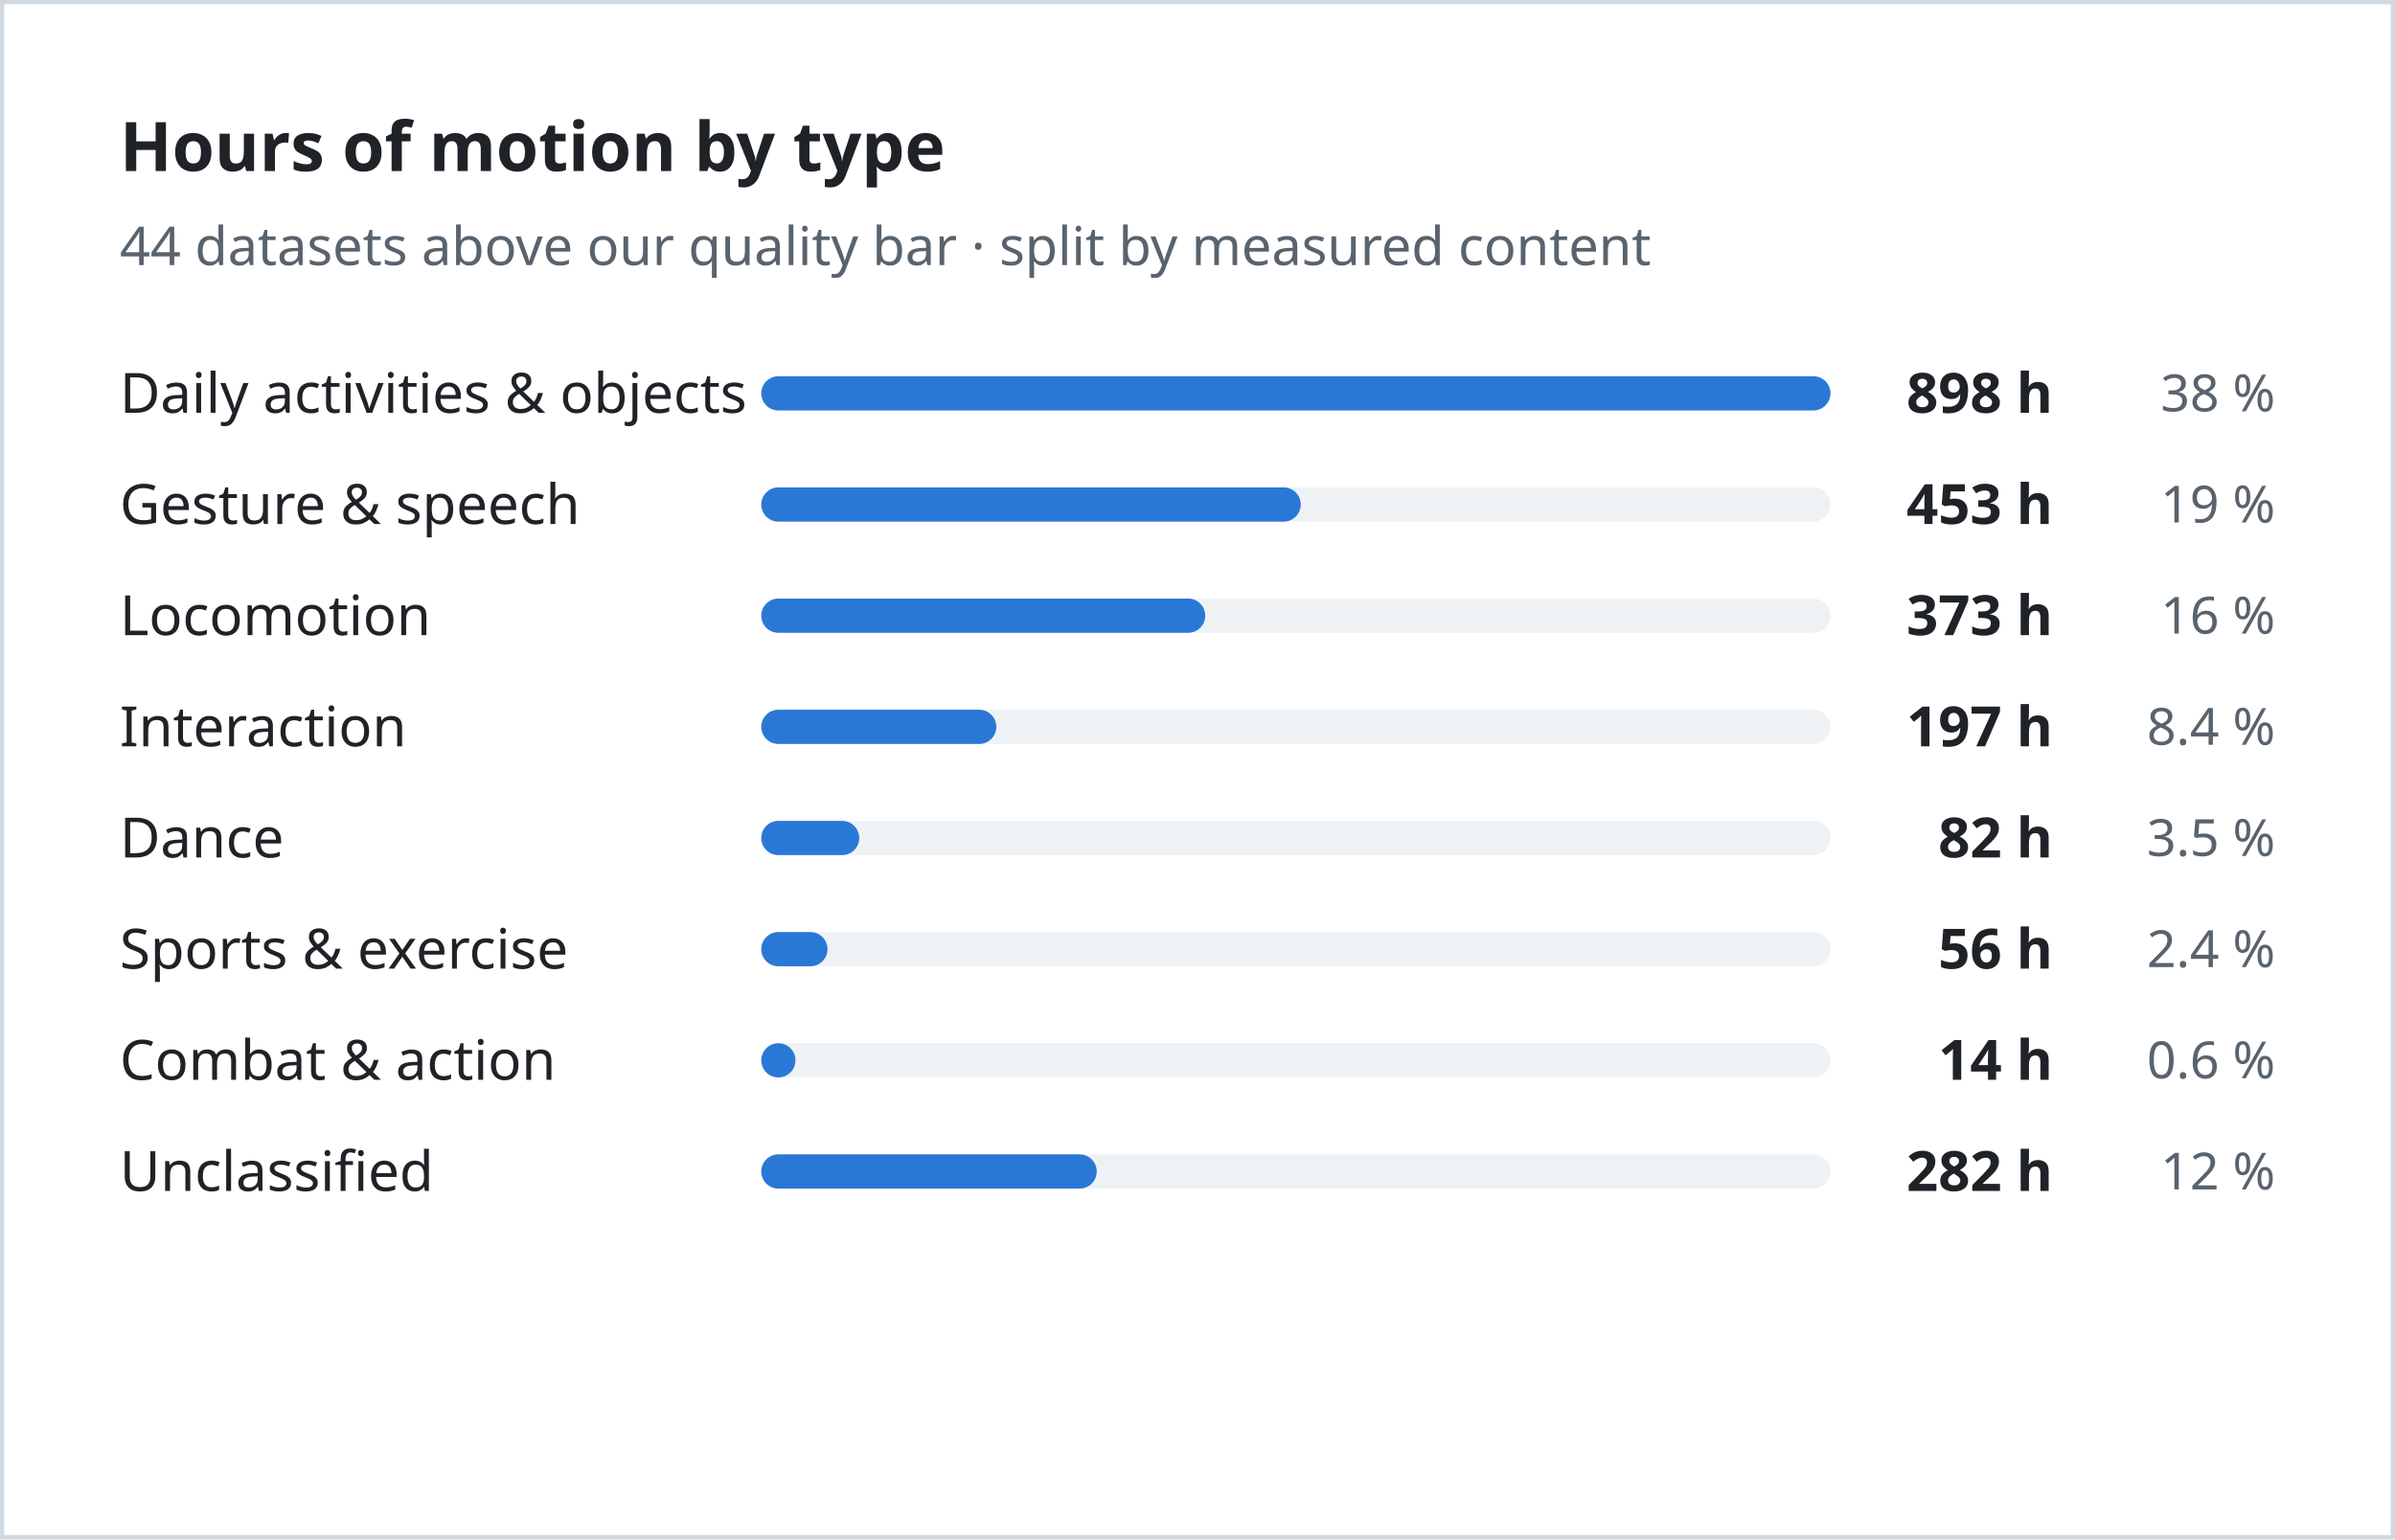
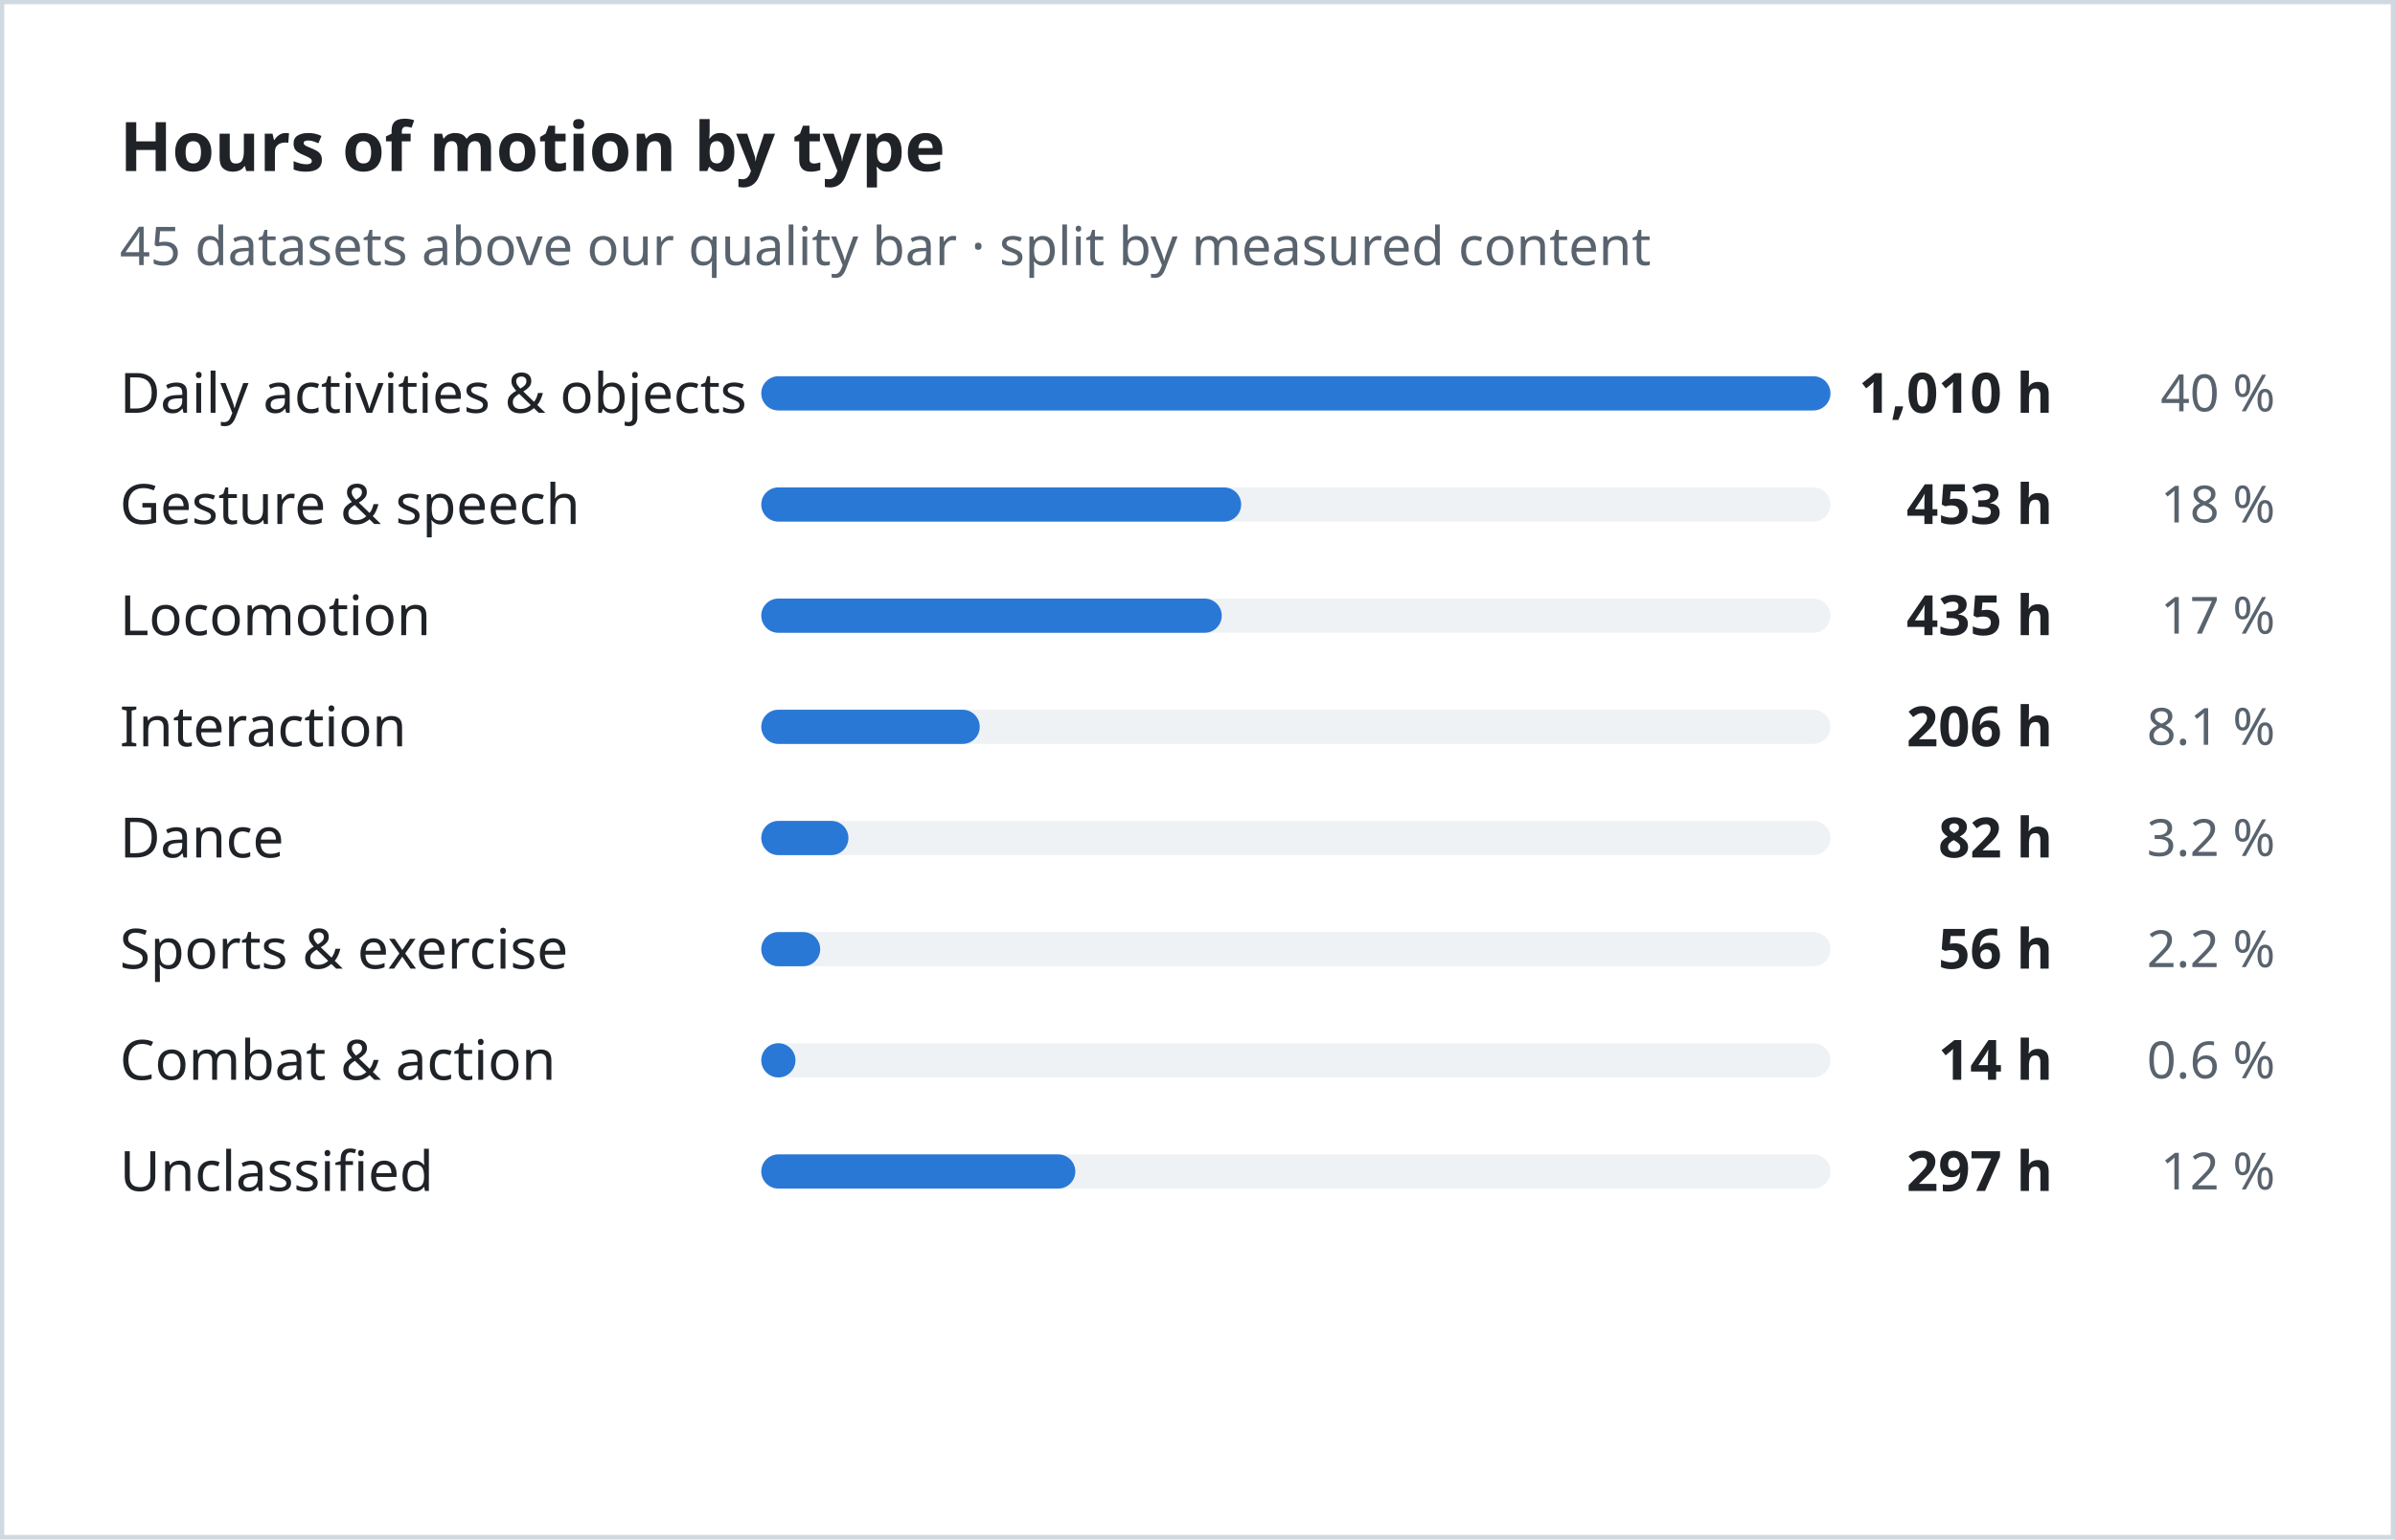
<svg xmlns="http://www.w3.org/2000/svg" width="560" height="360" viewBox="0 0 560 360" role="img" aria-label="Hours of motion by type" font-family="-apple-system, BlinkMacSystemFont, 'Segoe UI', 'Noto Sans', Helvetica, Arial, sans-serif">
  <rect x="0.5" y="0.5" width="559" height="359" fill="#ffffff" stroke="#d1d9e0" />
  <text x="28" y="40" font-size="16" font-weight="600" fill="#1f2328">Hours of motion by type</text>
-   <text x="28" y="62" font-size="12.5" fill="#59636e">44 datasets above our quality bar · split by measured content</text>
+   <text x="28" y="62" font-size="12.5" fill="#59636e">45 datasets above our quality bar · split by measured content</text>
  <text x="28" y="92.0" dy="0.35em" font-size="13" fill="#1f2328">Daily activities &amp; objects</text>
  <rect x="178" y="88.0" width="250" height="8" rx="4.0" fill="#eff2f5" />
  <rect x="178" y="88.0" width="250.00" height="8" rx="4.0" fill="#2a78d6" />
-   <text x="480" y="92.0" dy="0.35em" text-anchor="end" font-size="13" font-weight="600" fill="#1f2328">898 h</text>
-   <text x="532" y="92.0" dy="0.35em" text-anchor="end" font-size="12" fill="#59636e">38 %</text>
+   <text x="480" y="92.0" dy="0.35em" text-anchor="end" font-size="13" font-weight="600" fill="#1f2328">1,010 h</text>
+   <text x="532" y="92.0" dy="0.35em" text-anchor="end" font-size="12" fill="#59636e">40 %</text>
  <text x="28" y="118.0" dy="0.35em" font-size="13" fill="#1f2328">Gesture &amp; speech</text>
  <rect x="178" y="114.0" width="250" height="8" rx="4.0" fill="#eff2f5" />
-   <rect x="178" y="114.0" width="126.15" height="8" rx="4.0" fill="#2a78d6" />
+   <rect x="178" y="114.0" width="112.21" height="8" rx="4.0" fill="#2a78d6" />
  <text x="480" y="118.0" dy="0.35em" text-anchor="end" font-size="13" font-weight="600" fill="#1f2328">453 h</text>
-   <text x="532" y="118.0" dy="0.35em" text-anchor="end" font-size="12" fill="#59636e">19 %</text>
+   <text x="532" y="118.0" dy="0.35em" text-anchor="end" font-size="12" fill="#59636e">18 %</text>
  <text x="28" y="144.0" dy="0.35em" font-size="13" fill="#1f2328">Locomotion</text>
  <rect x="178" y="140.0" width="250" height="8" rx="4.0" fill="#eff2f5" />
-   <rect x="178" y="140.0" width="103.81" height="8" rx="4.0" fill="#2a78d6" />
-   <text x="480" y="144.0" dy="0.35em" text-anchor="end" font-size="13" font-weight="600" fill="#1f2328">373 h</text>
-   <text x="532" y="144.0" dy="0.35em" text-anchor="end" font-size="12" fill="#59636e">16 %</text>
+   <rect x="178" y="140.0" width="107.67" height="8" rx="4.0" fill="#2a78d6" />
+   <text x="480" y="144.0" dy="0.35em" text-anchor="end" font-size="13" font-weight="600" fill="#1f2328">435 h</text>
+   <text x="532" y="144.0" dy="0.35em" text-anchor="end" font-size="12" fill="#59636e">17 %</text>
  <text x="28" y="170.0" dy="0.35em" font-size="13" fill="#1f2328">Interaction</text>
  <rect x="178" y="166.0" width="250" height="8" rx="4.0" fill="#eff2f5" />
-   <rect x="178" y="166.0" width="54.96" height="8" rx="4.0" fill="#2a78d6" />
-   <text x="480" y="170.0" dy="0.35em" text-anchor="end" font-size="13" font-weight="600" fill="#1f2328">197 h</text>
-   <text x="532" y="170.0" dy="0.35em" text-anchor="end" font-size="12" fill="#59636e">8.4 %</text>
+   <rect x="178" y="166.0" width="51.08" height="8" rx="4.0" fill="#2a78d6" />
+   <text x="480" y="170.0" dy="0.35em" text-anchor="end" font-size="13" font-weight="600" fill="#1f2328">206 h</text>
+   <text x="532" y="170.0" dy="0.35em" text-anchor="end" font-size="12" fill="#59636e">8.1 %</text>
  <text x="28" y="196.0" dy="0.35em" font-size="13" fill="#1f2328">Dance</text>
  <rect x="178" y="192.0" width="250" height="8" rx="4.0" fill="#eff2f5" />
-   <rect x="178" y="192.0" width="22.91" height="8" rx="4.0" fill="#2a78d6" />
+   <rect x="178" y="192.0" width="20.38" height="8" rx="4.0" fill="#2a78d6" />
  <text x="480" y="196.0" dy="0.35em" text-anchor="end" font-size="13" font-weight="600" fill="#1f2328">82 h</text>
-   <text x="532" y="196.0" dy="0.35em" text-anchor="end" font-size="12" fill="#59636e">3.5 %</text>
+   <text x="532" y="196.0" dy="0.35em" text-anchor="end" font-size="12" fill="#59636e">3.2 %</text>
  <text x="28" y="222.0" dy="0.35em" font-size="13" fill="#1f2328">Sports &amp; exercise</text>
  <rect x="178" y="218.0" width="250" height="8" rx="4.0" fill="#eff2f5" />
-   <rect x="178" y="218.0" width="15.49" height="8" rx="4.0" fill="#2a78d6" />
+   <rect x="178" y="218.0" width="13.78" height="8" rx="4.0" fill="#2a78d6" />
  <text x="480" y="222.0" dy="0.35em" text-anchor="end" font-size="13" font-weight="600" fill="#1f2328">56 h</text>
-   <text x="532" y="222.0" dy="0.35em" text-anchor="end" font-size="12" fill="#59636e">2.4 %</text>
+   <text x="532" y="222.0" dy="0.35em" text-anchor="end" font-size="12" fill="#59636e">2.2 %</text>
  <text x="28" y="248.0" dy="0.35em" font-size="13" fill="#1f2328">Combat &amp; action</text>
  <rect x="178" y="244.0" width="250" height="8" rx="4.0" fill="#eff2f5" />
  <rect x="178" y="244.0" width="8.00" height="8" rx="4.0" fill="#2a78d6" />
  <text x="480" y="248.0" dy="0.35em" text-anchor="end" font-size="13" font-weight="600" fill="#1f2328">14 h</text>
  <text x="532" y="248.0" dy="0.35em" text-anchor="end" font-size="12" fill="#59636e">0.6 %</text>
  <text x="28" y="274.0" dy="0.35em" font-size="13" fill="#1f2328">Unclassified</text>
  <rect x="178" y="270.0" width="250" height="8" rx="4.0" fill="#eff2f5" />
-   <rect x="178" y="270.0" width="78.44" height="8" rx="4.0" fill="#2a78d6" />
-   <text x="480" y="274.0" dy="0.35em" text-anchor="end" font-size="13" font-weight="600" fill="#1f2328">282 h</text>
+   <rect x="178" y="270.0" width="73.43" height="8" rx="4.0" fill="#2a78d6" />
+   <text x="480" y="274.0" dy="0.35em" text-anchor="end" font-size="13" font-weight="600" fill="#1f2328">297 h</text>
  <text x="532" y="274.0" dy="0.35em" text-anchor="end" font-size="12" fill="#59636e">12 %</text>
</svg>
